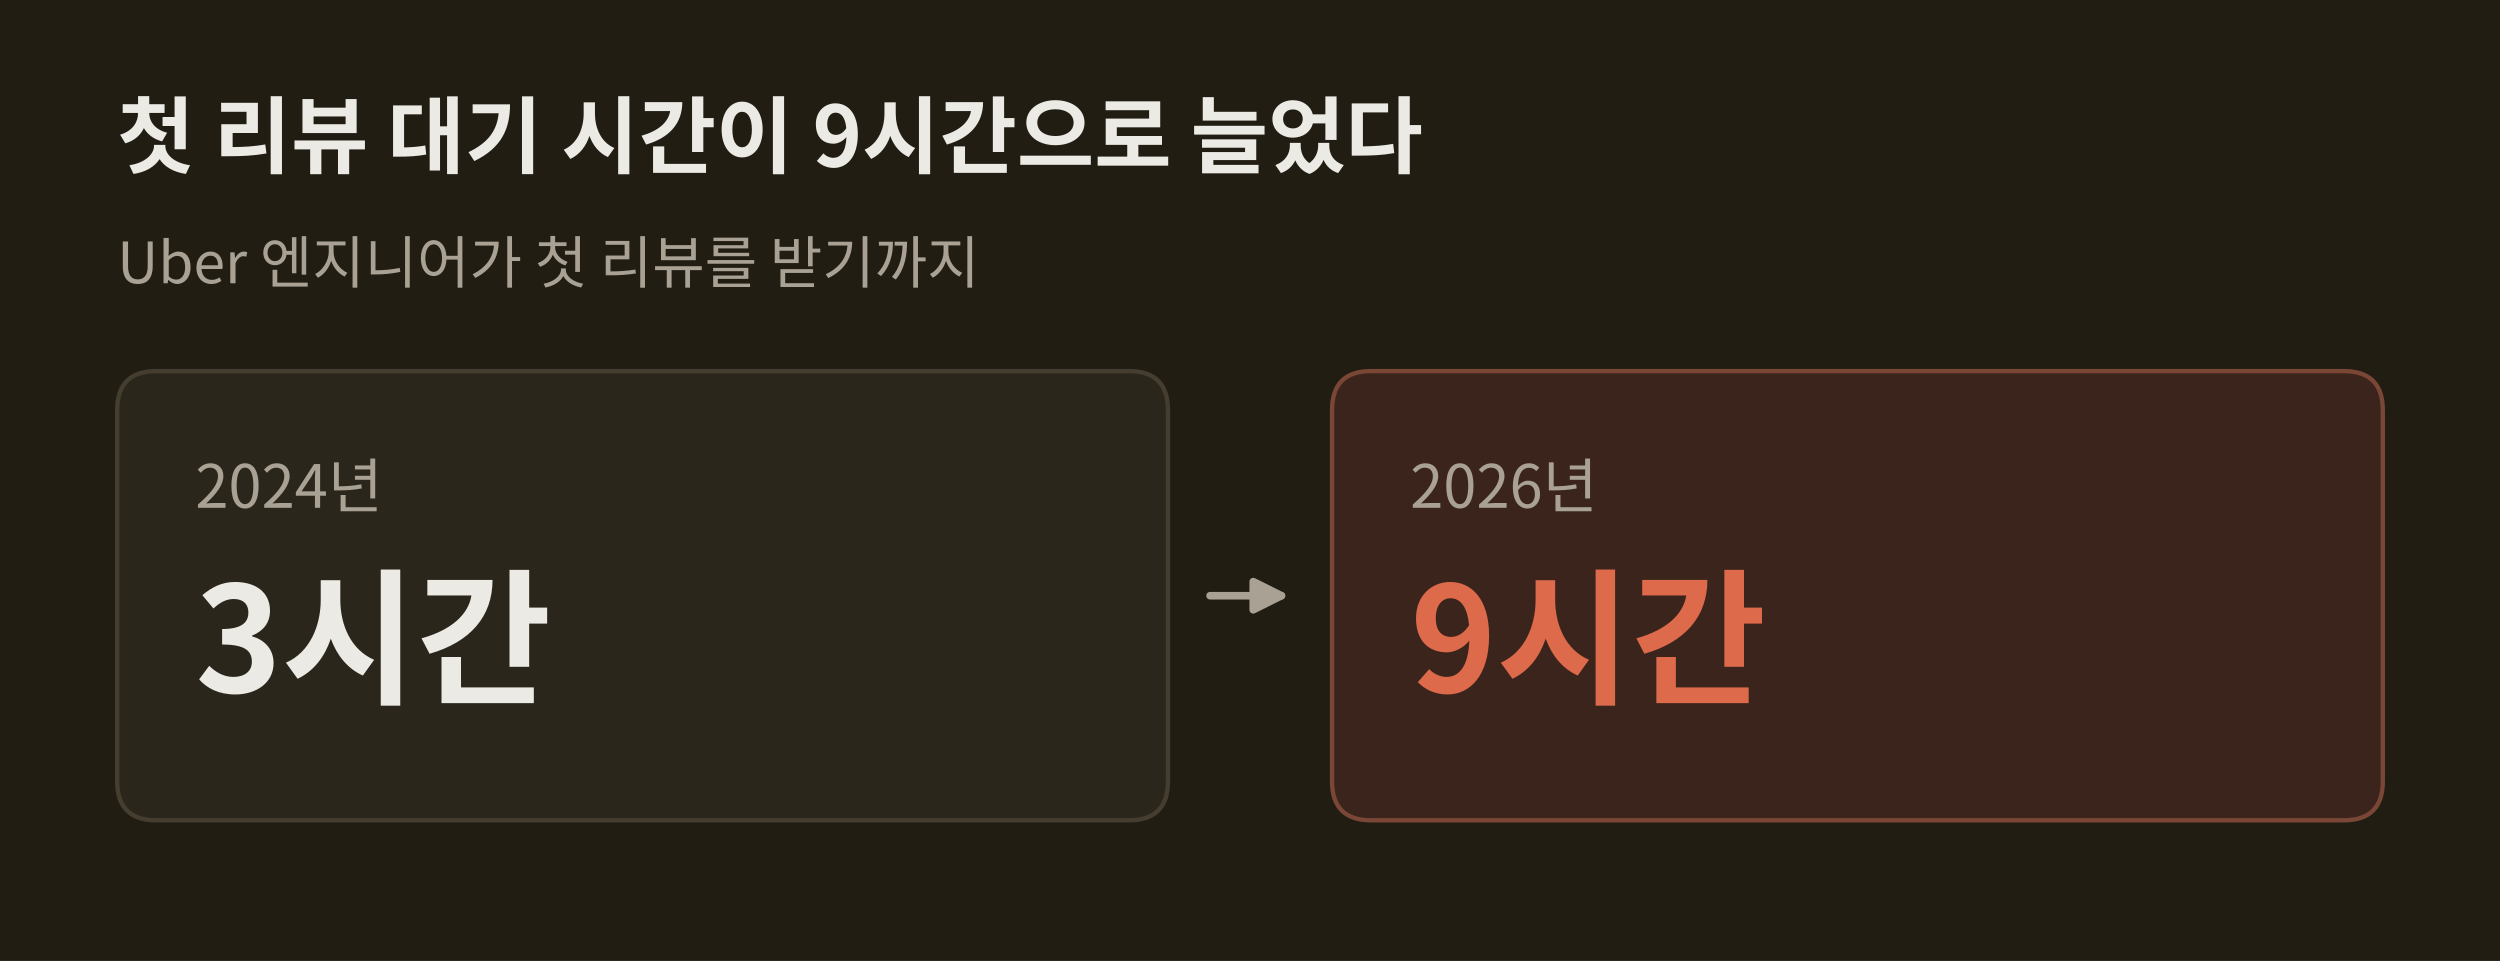
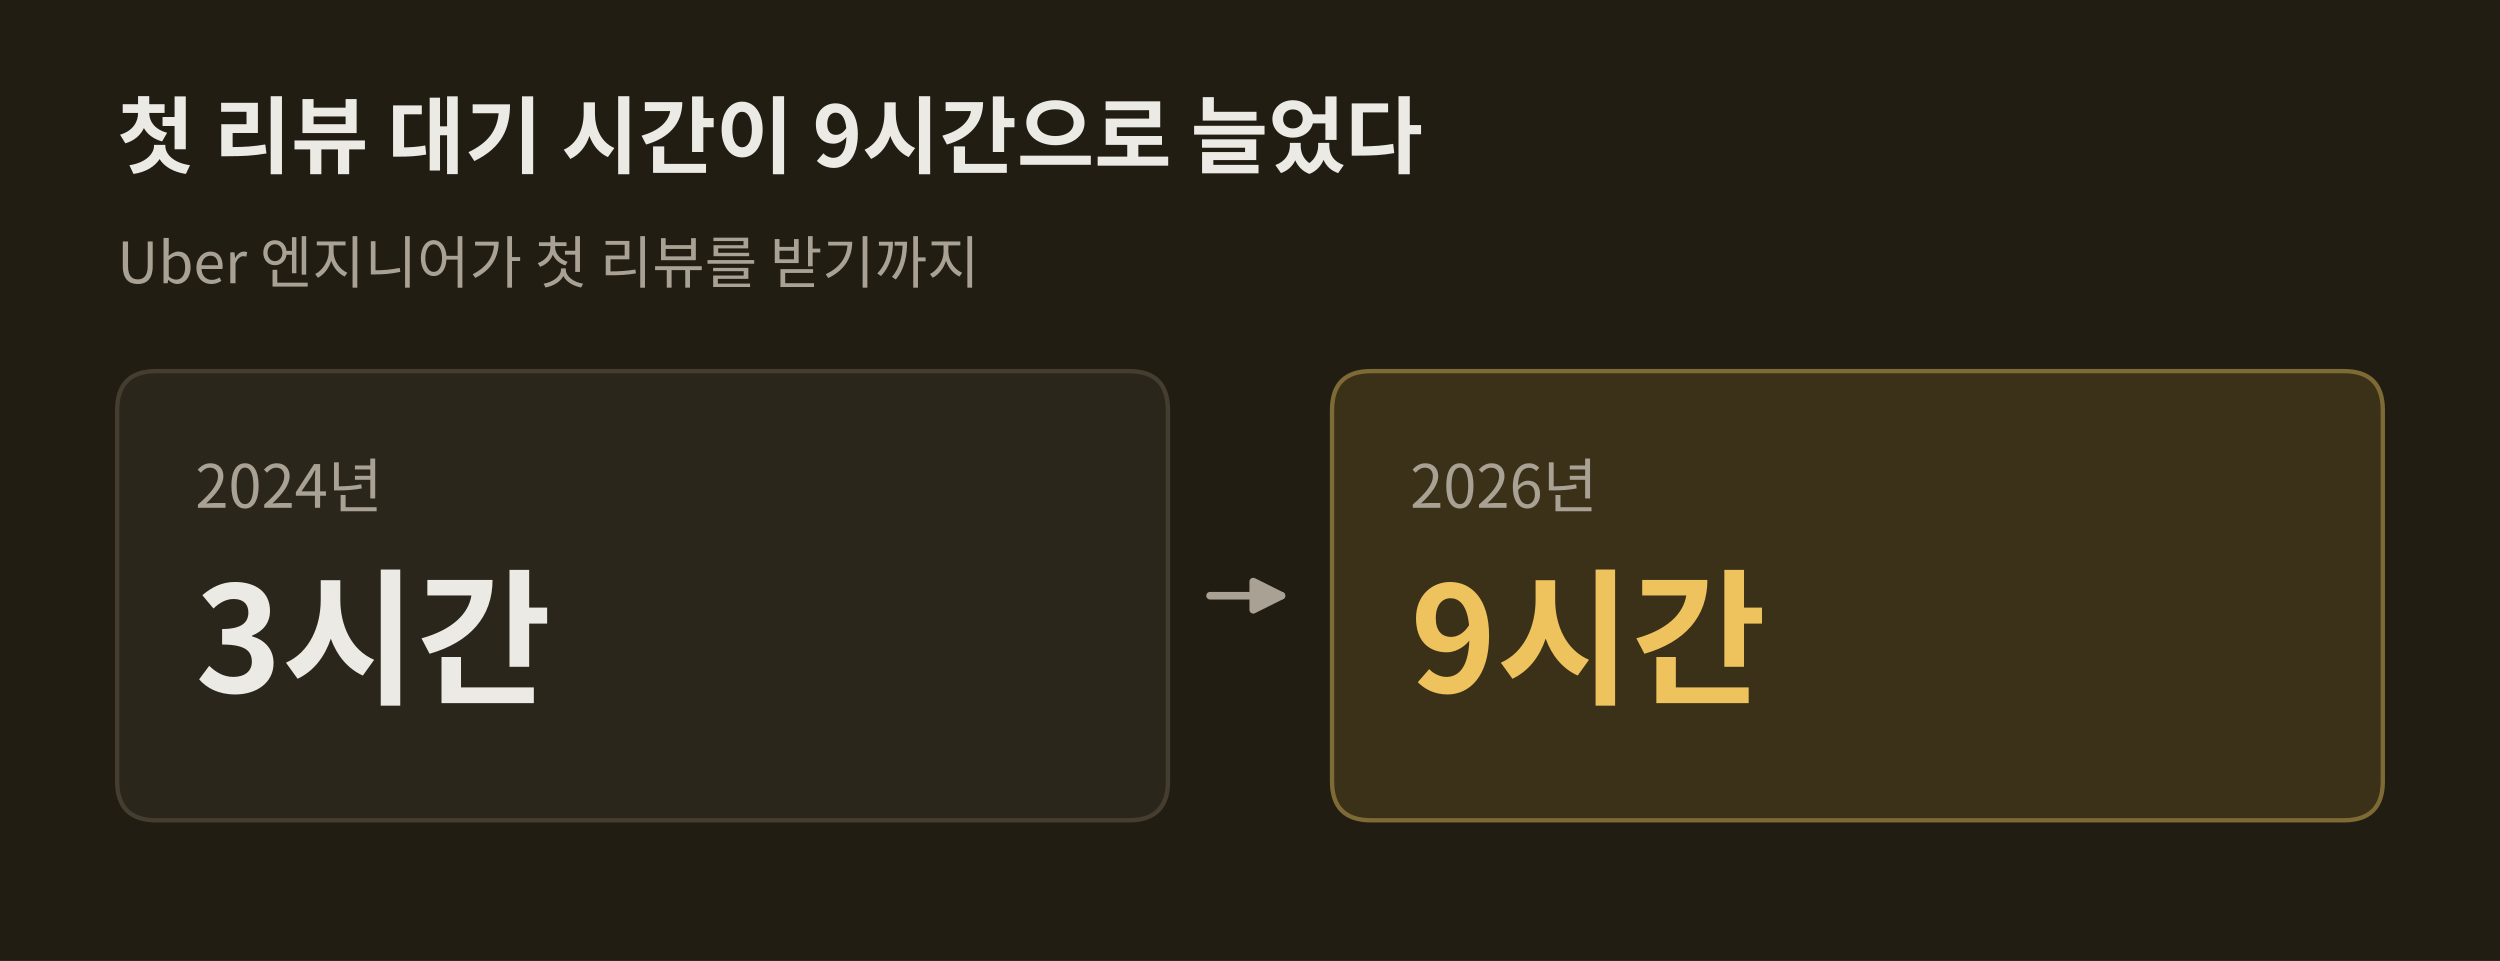
<svg xmlns="http://www.w3.org/2000/svg" width="640" height="246" viewBox="0 0 460.8 177.12" version="1.1">
  <defs>
    <style type="text/css">*{stroke-linejoin: round; stroke-linecap: butt}</style>
  </defs>
  <g id="figure_1">
    <g id="patch_1">
      <path d="M 0 177.12   L 460.8 177.12   L 460.8 0   L 0 0   z  " style="fill: #211d13" />
    </g>
    <g id="axes_1">
      <g id="patch_2">
        <path d="M 28.8 151.2   L 208.08 151.2   Q 215.28 151.2 215.28 144   L 215.28 75.6   Q 215.28 68.4 208.08 68.4   L 28.8 68.4   Q 21.6 68.4 21.6 75.6   L 21.6 144   Q 21.6 151.2 28.8 151.2   z  " style="fill: #2b261b; stroke: #453e30; stroke-width: 0.8; stroke-linejoin: miter" />
      </g>
      <g id="patch_3">
-         <path d="M 252.72 151.2   L 432 151.2   Q 439.2 151.2 439.2 144   L 439.2 75.6   Q 439.2 68.4 432 68.4   L 252.72 68.4   Q 245.52 68.4 245.52 75.6   L 245.52 144   Q 245.52 151.2 252.72 151.2   z  " style="fill: #3b241c; stroke: #7a4636; stroke-width: 0.8; stroke-linejoin: miter" />
+         <path d="M 252.72 151.2   L 432 151.2   Q 439.2 151.2 439.2 144   L 439.2 75.6   Q 439.2 68.4 432 68.4   L 252.72 68.4   Q 245.52 68.4 245.52 75.6   L 245.52 144   Q 245.52 151.2 252.72 151.2   z  " style="fill: #3a3118; stroke: #7d6a35; stroke-width: 0.8; stroke-linejoin: miter" />
      </g>
      <g id="text_1">
        <text style="font-size: 11px; font-family: 'Malgun Gothic', 'Apple SD Gothic Neo', 'Noto Sans KR', 'Noto Sans CJK KR', sans-serif; text-anchor: start; fill: #a8a194" x="36" y="93.596" transform="rotate(-0 36 93.59627)">2024년</text>
      </g>
      <g id="text_2">
        <text style="font-weight: 700; font-size: 27px; font-family: 'Malgun Gothic', 'Apple SD Gothic Neo', 'Noto Sans KR', 'Noto Sans CJK KR', sans-serif; text-anchor: start; fill: #eceae5" x="36" y="127.627" transform="rotate(-0 36 127.6272)">3시간</text>
      </g>
      <g id="patch_4">
        <path d="M 223.037 109.8   Q 230.4 109.8 236.198 109.8   " style="fill: none; stroke: #a8a194; stroke-width: 1.4; stroke-linecap: round" />
        <path d="M 230.998 107.2   L 236.198 109.8   L 230.998 112.4   z  " style="fill: #a8a194; stroke: #a8a194; stroke-width: 1.4; stroke-linecap: round" />
      </g>
      <g id="text_3">
        <text style="font-size: 11px; font-family: 'Malgun Gothic', 'Apple SD Gothic Neo', 'Noto Sans KR', 'Noto Sans CJK KR', sans-serif; text-anchor: start; fill: #a8a194" x="259.92" y="93.596" transform="rotate(-0 259.92 93.59627)">2026년</text>
      </g>
      <g id="text_4">
-         <text style="font-weight: 700; font-size: 27px; font-family: 'Malgun Gothic', 'Apple SD Gothic Neo', 'Noto Sans KR', 'Noto Sans CJK KR', sans-serif; text-anchor: start; fill: #de6a4c" x="259.92" y="127.627" transform="rotate(-0 259.92 127.6272)">9시간</text>
+         <text style="font-weight: 700; font-size: 27px; font-family: 'Malgun Gothic', 'Apple SD Gothic Neo', 'Noto Sans KR', 'Noto Sans CJK KR', sans-serif; text-anchor: start; fill: #eec35e" x="259.92" y="127.627" transform="rotate(-0 259.92 127.6272)">9시간</text>
      </g>
    </g>
    <g id="text_5">
      <text style="font-weight: 700; font-size: 15.5px; font-family: 'Malgun Gothic', 'Apple SD Gothic Neo', 'Noto Sans KR', 'Noto Sans CJK KR', sans-serif; text-anchor: start; fill: #eceae5" x="21.6" y="30.736" transform="rotate(-0 21.6 30.73594)">첫 리뷰 대기 시간이 9시간으로 늘었다</text>
    </g>
    <g id="text_6">
      <text style="font-size: 10.5px; font-family: 'Malgun Gothic', 'Apple SD Gothic Neo', 'Noto Sans KR', 'Noto Sans CJK KR', sans-serif; text-anchor: start; fill: #a8a194" x="21.6" y="52.209" transform="rotate(-0 21.6 52.20867)">Uber 엔지니어가 첫 리뷰를 받기까지</text>
    </g>
  </g>
</svg>
